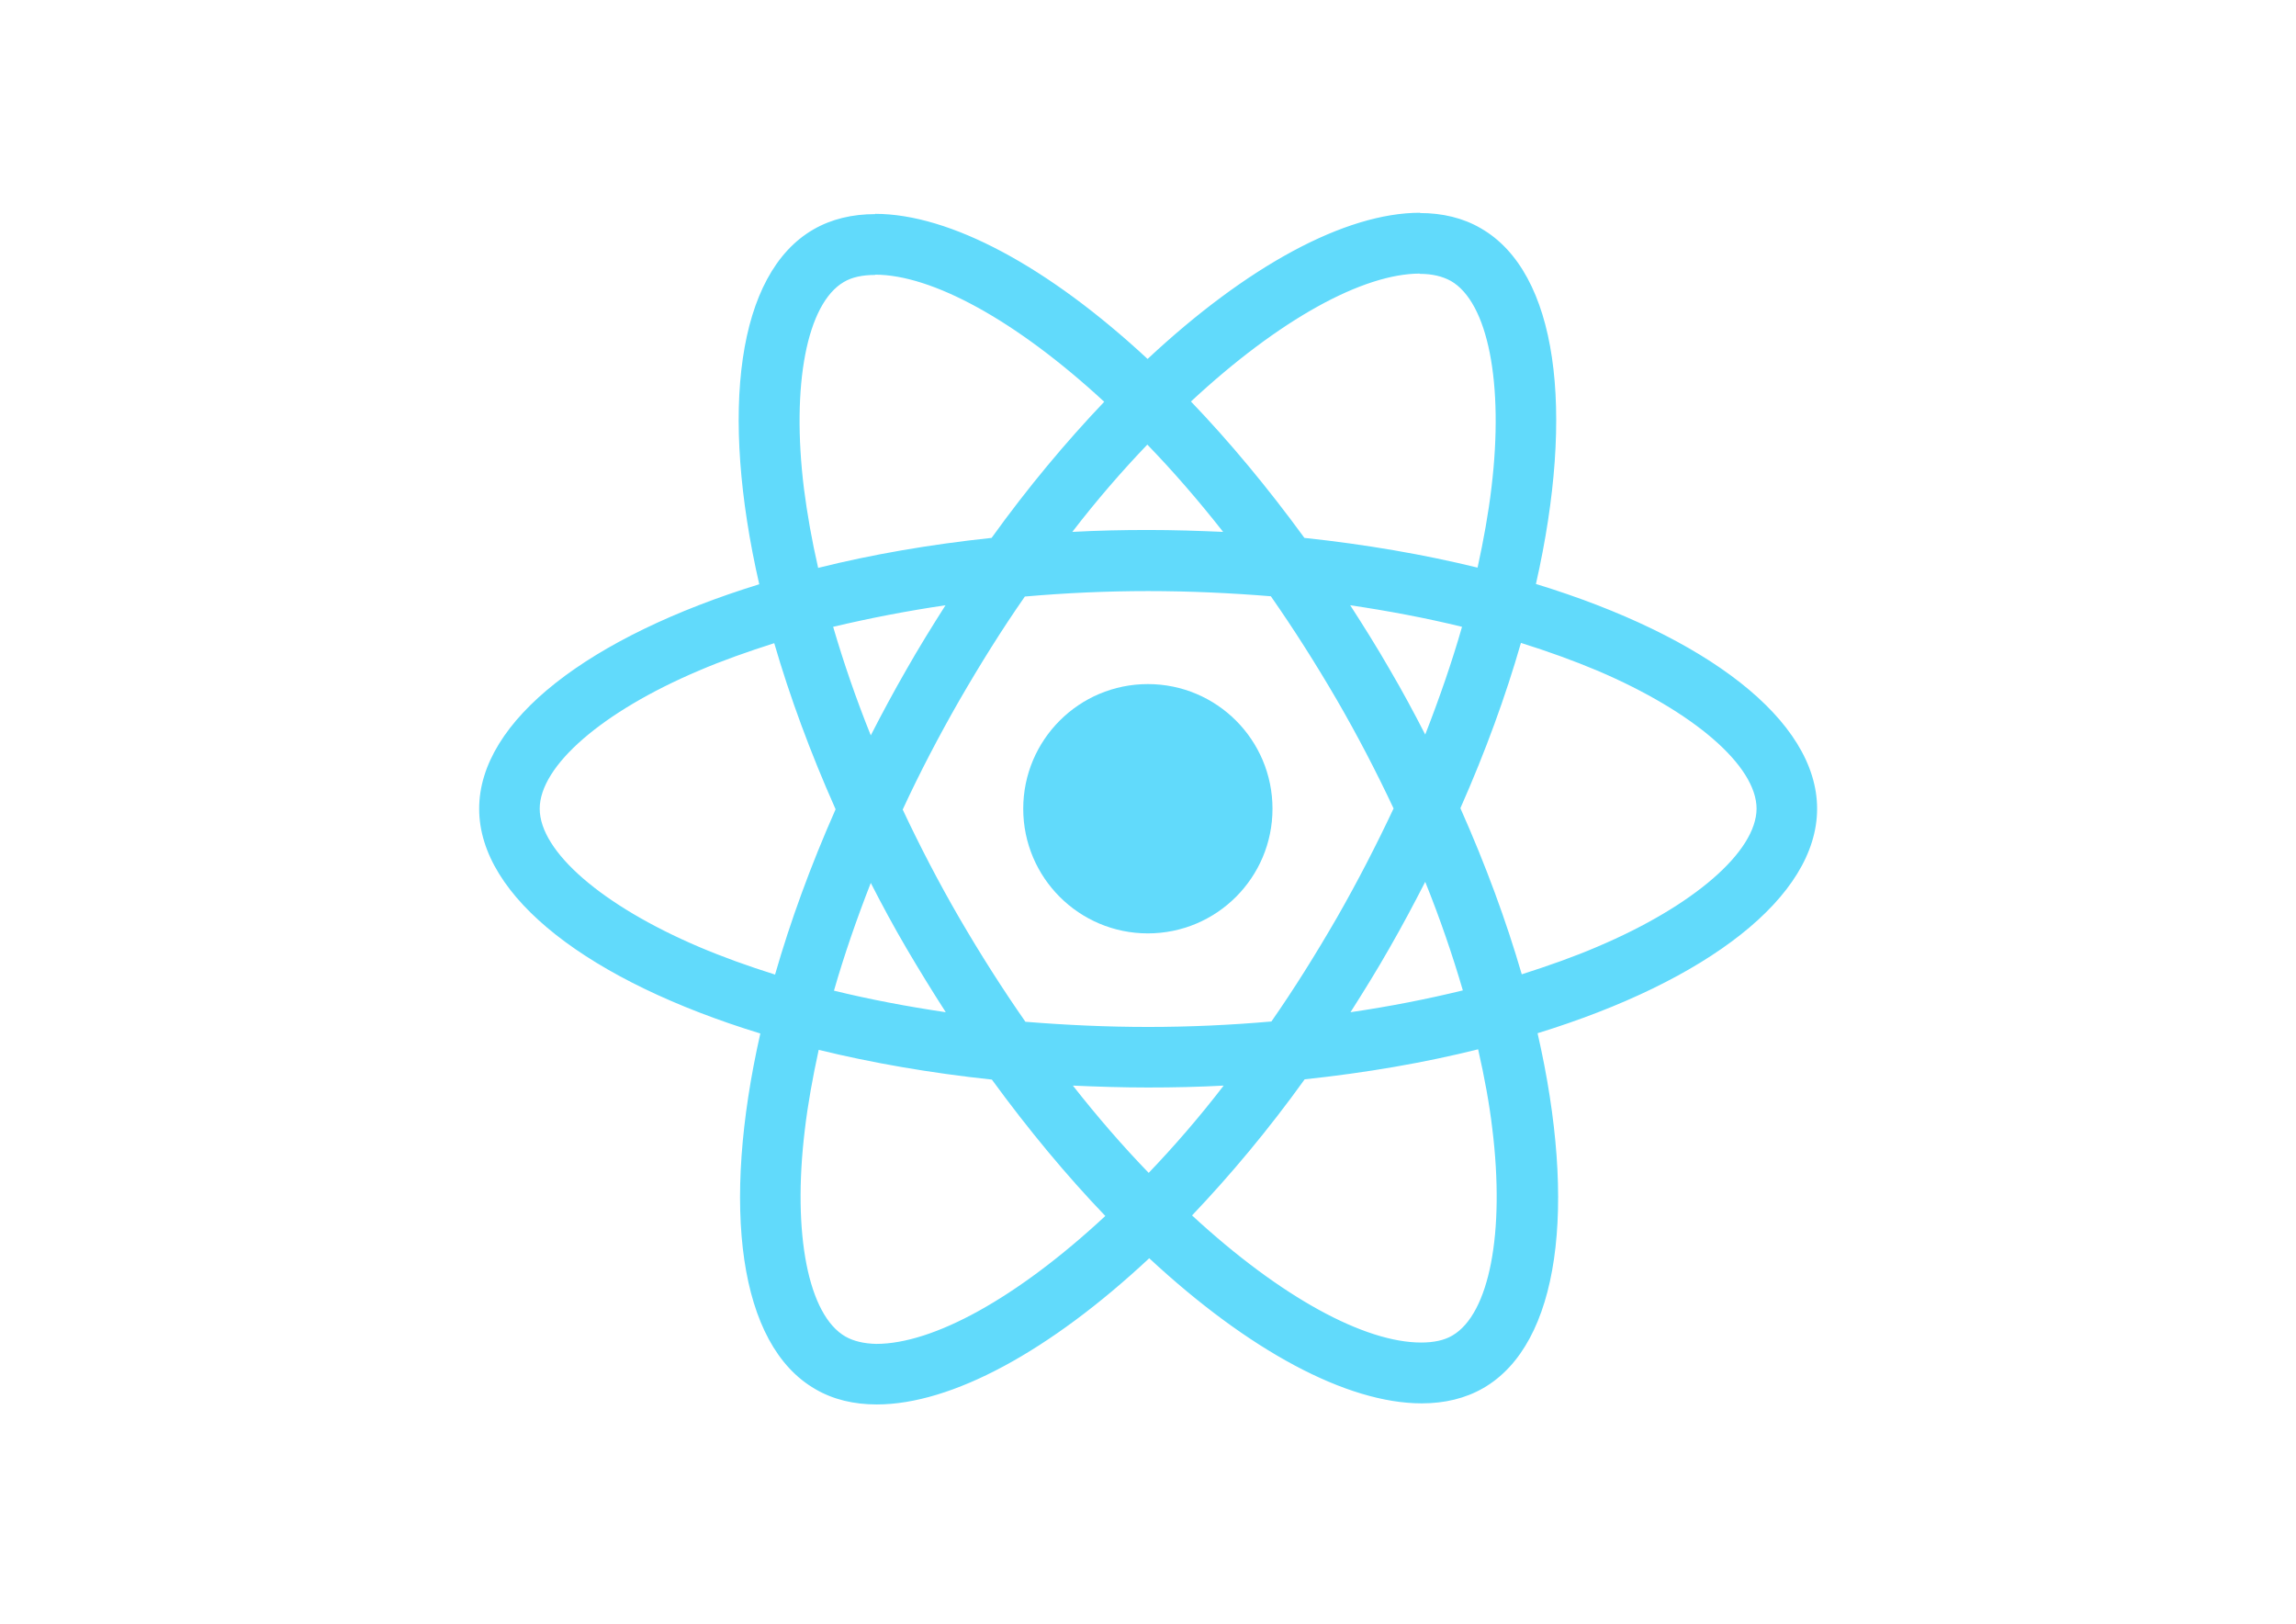
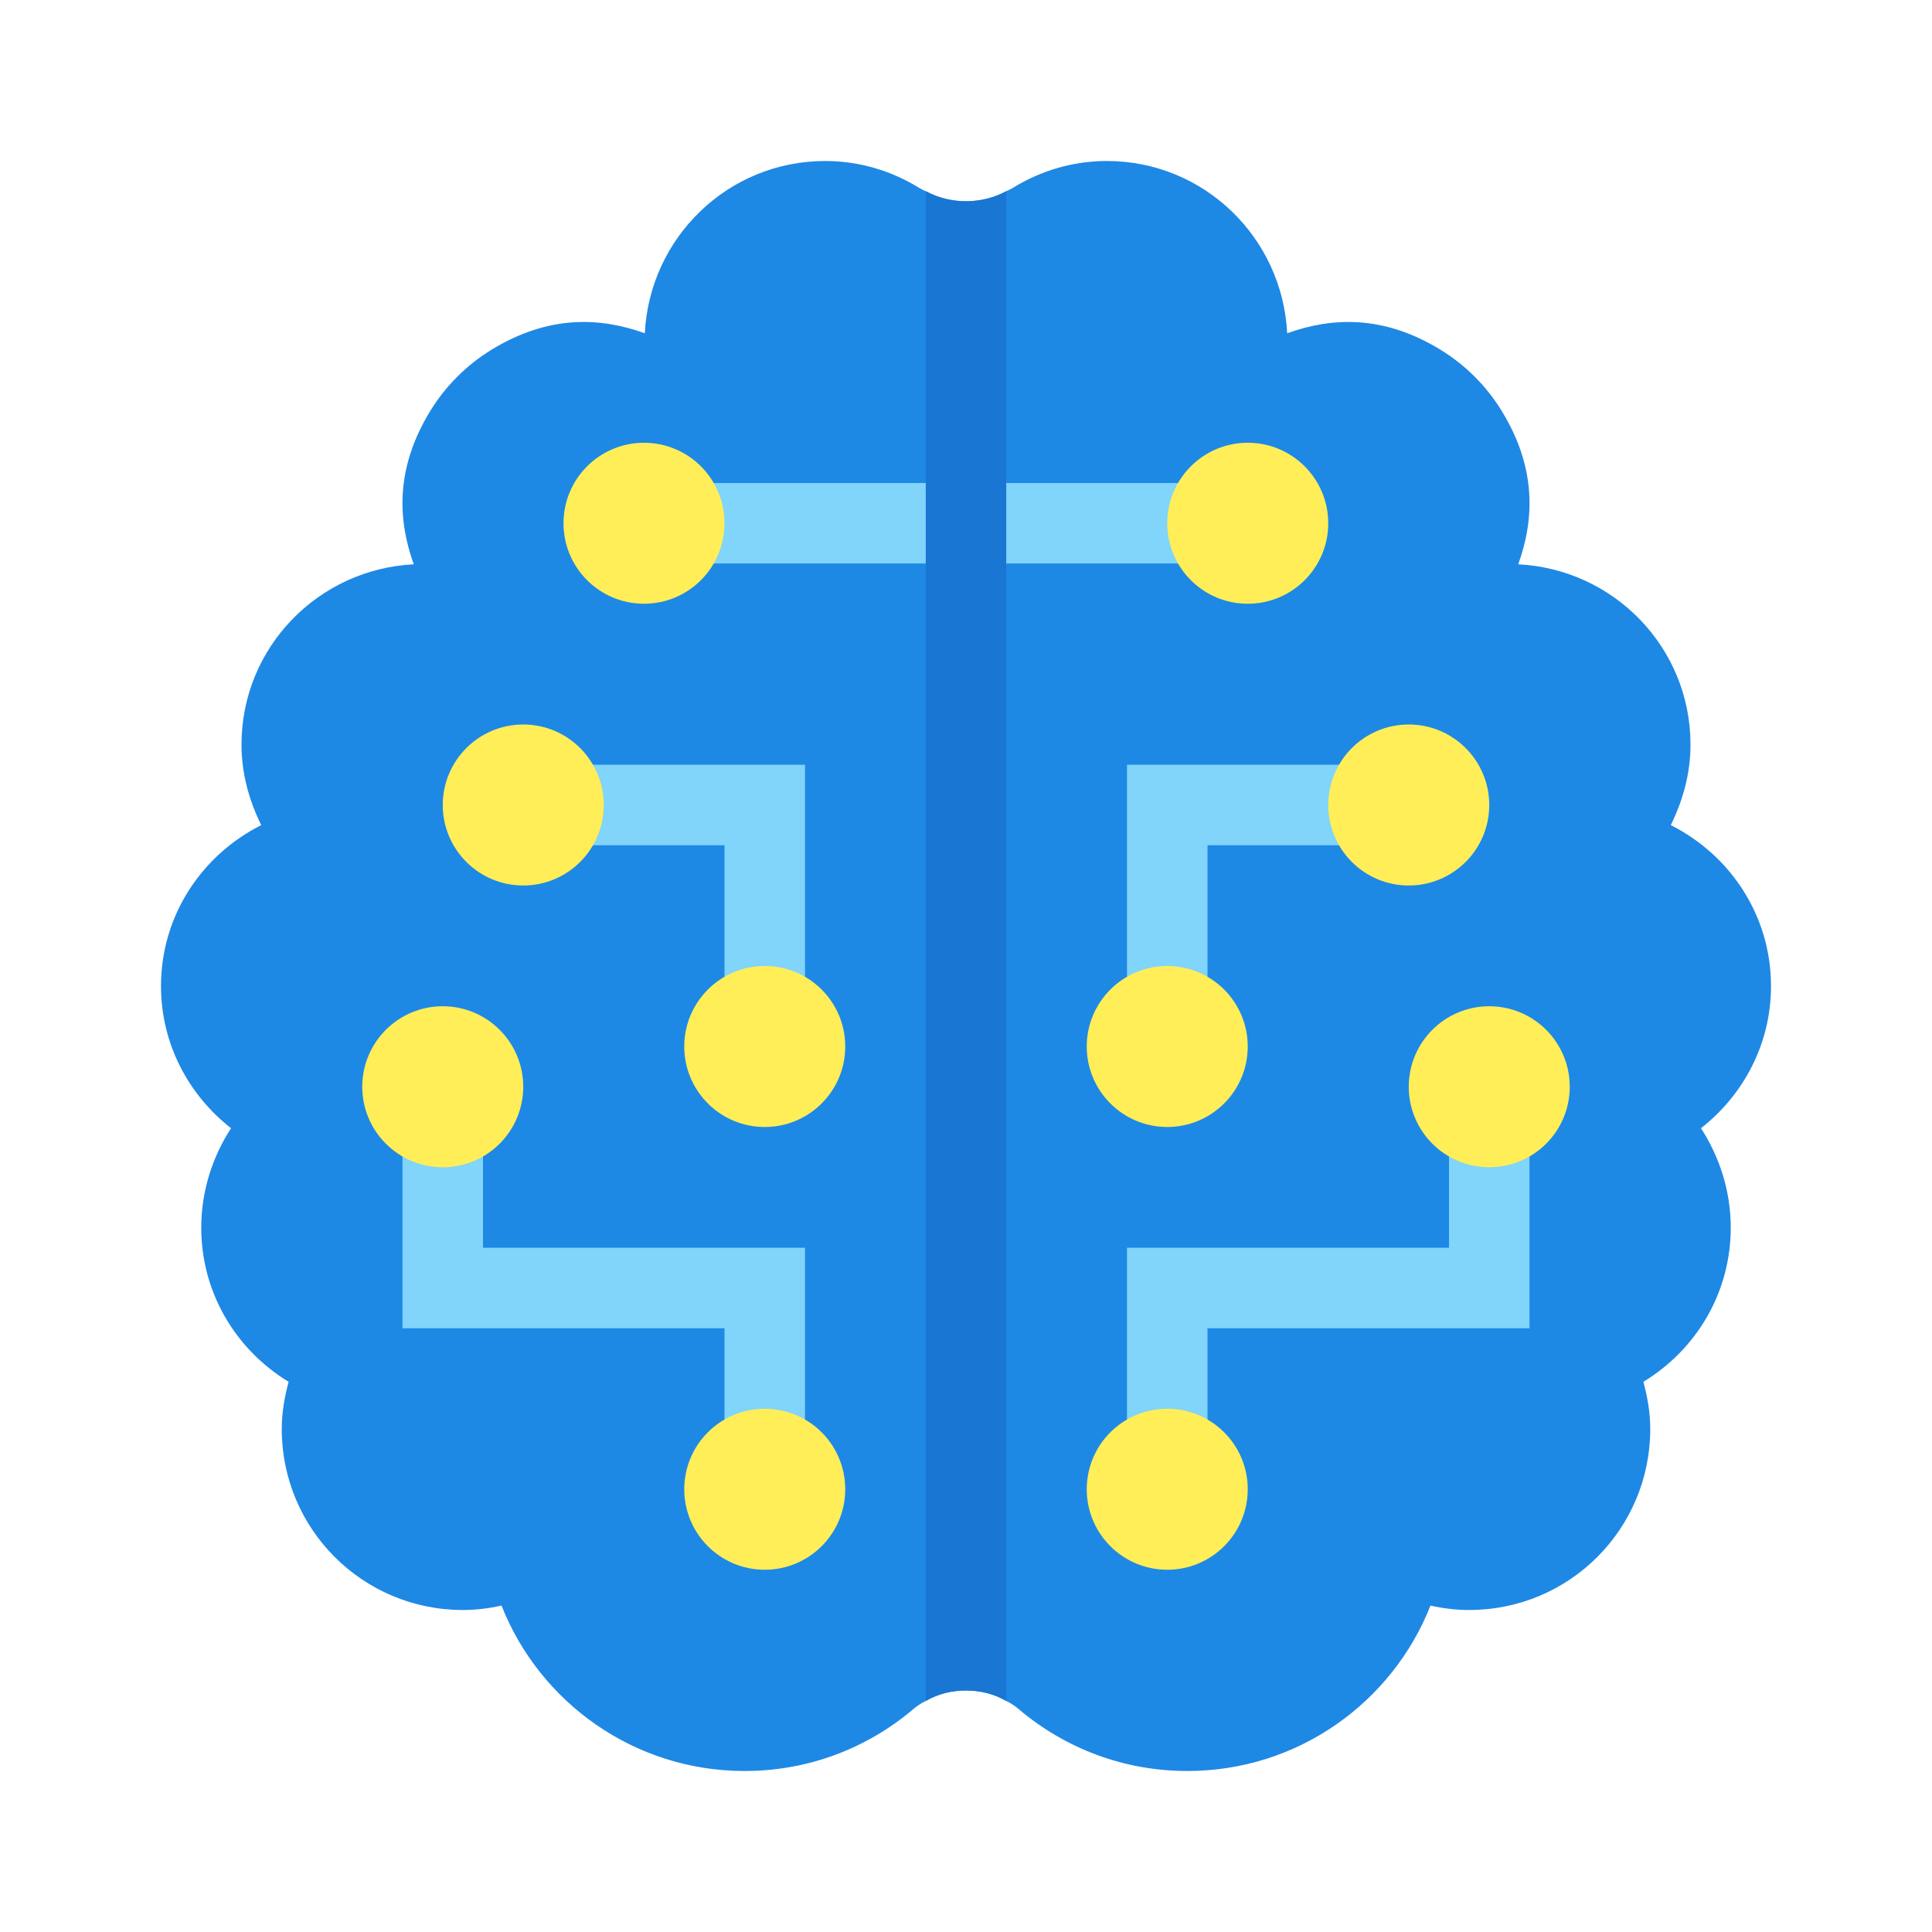
- <svg xmlns="http://www.w3.org/2000/svg" viewBox="0 0 841.9 595.3">
-   <g fill="#61DAFB">
-     <path d="M666.3 296.5c0-32.5-40.7-63.3-103.1-82.4 14.4-63.6 8-114.2-20.2-130.4-6.5-3.8-14.1-5.6-22.4-5.6v22.3c4.6 0 8.3.9 11.4 2.6 13.6 7.8 19.5 37.5 14.9 75.7-1.1 9.4-2.9 19.3-5.1 29.4-19.6-4.8-41-8.5-63.5-10.9-13.5-18.5-27.5-35.3-41.6-50 32.6-30.3 63.2-46.9 84-46.9V78c-27.5 0-63.5 19.6-99.9 53.6-36.4-33.8-72.4-53.2-99.9-53.2v22.3c20.7 0 51.4 16.5 84 46.6-14 14.7-28 31.4-41.3 49.9-22.6 2.4-44 6.1-63.6 11-2.3-10-4-19.7-5.2-29-4.7-38.2 1.1-67.9 14.6-75.8 3-1.8 6.9-2.6 11.5-2.6V78.5c-8.4 0-16 1.8-22.6 5.6-28.1 16.2-34.4 66.7-19.9 130.1-62.2 19.2-102.7 49.9-102.7 82.3 0 32.5 40.7 63.3 103.1 82.4-14.4 63.6-8 114.2 20.2 130.4 6.5 3.8 14.1 5.6 22.5 5.6 27.5 0 63.5-19.6 99.9-53.6 36.4 33.8 72.4 53.2 99.9 53.2 8.4 0 16-1.8 22.6-5.6 28.1-16.2 34.4-66.7 19.9-130.1 62-19.1 102.5-49.9 102.5-82.3zm-130.2-66.7c-3.7 12.9-8.3 26.2-13.5 39.5-4.1-8-8.4-16-13.1-24-4.6-8-9.5-15.8-14.4-23.4 14.2 2.1 27.9 4.7 41 7.9zm-45.8 106.5c-7.8 13.5-15.8 26.3-24.1 38.2-14.9 1.3-30 2-45.2 2-15.1 0-30.2-.7-45-1.9-8.3-11.9-16.4-24.6-24.2-38-7.6-13.1-14.5-26.4-20.8-39.8 6.2-13.4 13.2-26.8 20.7-39.9 7.8-13.5 15.8-26.3 24.1-38.2 14.9-1.3 30-2 45.2-2 15.1 0 30.2.7 45 1.9 8.3 11.9 16.4 24.6 24.2 38 7.6 13.1 14.5 26.4 20.8 39.8-6.3 13.4-13.2 26.8-20.7 39.9zm32.3-13c5.4 13.4 10 26.8 13.8 39.8-13.1 3.2-26.9 5.9-41.2 8 4.9-7.7 9.8-15.6 14.4-23.7 4.6-8 8.9-16.1 13-24.1zM421.2 430c-9.3-9.6-18.6-20.3-27.8-32 9 .4 18.2.7 27.5.7 9.4 0 18.7-.2 27.8-.7-9 11.7-18.3 22.4-27.5 32zm-74.4-58.9c-14.2-2.1-27.9-4.7-41-7.9 3.7-12.9 8.3-26.2 13.5-39.5 4.1 8 8.4 16 13.1 24 4.7 8 9.5 15.8 14.4 23.4zM420.7 163c9.3 9.6 18.6 20.3 27.8 32-9-.4-18.2-.7-27.5-.7-9.4 0-18.7.2-27.8.7 9-11.7 18.3-22.4 27.5-32zm-74 58.9c-4.9 7.7-9.8 15.6-14.4 23.7-4.6 8-8.9 16-13 24-5.4-13.4-10-26.8-13.8-39.8 13.1-3.1 26.9-5.8 41.2-7.9zm-90.5 125.2c-35.4-15.1-58.3-34.9-58.3-50.6 0-15.7 22.9-35.6 58.3-50.6 8.6-3.7 18-7 27.7-10.1 5.7 19.6 13.2 40 22.5 60.9-9.2 20.8-16.6 41.1-22.2 60.6-9.9-3.1-19.3-6.5-28-10.2zM310 490c-13.6-7.8-19.5-37.5-14.9-75.7 1.1-9.4 2.9-19.3 5.1-29.4 19.6 4.8 41 8.5 63.5 10.9 13.5 18.5 27.5 35.3 41.6 50-32.6 30.3-63.2 46.9-84 46.9-4.5-.1-8.3-1-11.3-2.7zm237.2-76.2c4.7 38.2-1.1 67.9-14.6 75.8-3 1.8-6.9 2.6-11.5 2.6-20.7 0-51.4-16.5-84-46.6 14-14.7 28-31.4 41.3-49.9 22.6-2.4 44-6.1 63.6-11 2.3 10.1 4.1 19.8 5.2 29.1zm38.5-66.7c-8.6 3.7-18 7-27.7 10.1-5.7-19.6-13.2-40-22.5-60.9 9.2-20.8 16.6-41.1 22.2-60.6 9.9 3.1 19.3 6.5 28.1 10.2 35.4 15.1 58.3 34.9 58.3 50.6-.1 15.7-23 35.6-58.4 50.6zM320.8 78.4z" />
-     <circle cx="420.9" cy="296.5" r="45.7" />
-     <path d="M520.5 78.1z" />
-   </g>
+ <svg xmlns="http://www.w3.org/2000/svg" viewBox="0 0 48 48">
+   <path fill="#1e88e5" d="M44,24.5c0-1.76-1.02-3.26-2.49-4c0.3-0.61,0.49-1.28,0.49-2c0-2.41-1.9-4.36-4.28-4.48 c0.4-1.11,0.46-2.39-0.41-3.81c-0.38-0.62-0.9-1.14-1.52-1.52c-1.42-0.87-2.7-0.81-3.81-0.41C31.86,5.9,29.91,4,27.5,4 c-0.86,0-1.66,0.25-2.34,0.67C25.11,4.7,25.05,4.73,25,4.75C24.69,4.92,24.34,5,24,5s-0.69-0.08-1-0.25 c-0.05-0.02-0.11-0.05-0.16-0.08C22.16,4.25,21.36,4,20.5,4c-2.41,0-4.36,1.9-4.48,4.28c-1.11-0.4-2.39-0.46-3.81,0.41 c-0.62,0.38-1.14,0.9-1.52,1.52c-0.87,1.42-0.81,2.7-0.41,3.81C7.9,14.14,6,16.09,6,18.5c0,0.72,0.19,1.39,0.49,2 C5.02,21.24,4,22.74,4,24.5c0,1.44,0.69,2.71,1.74,3.53C5.28,28.74,5,29.59,5,30.5c0,1.63,0.87,3.04,2.17,3.83 C7.07,34.71,7,35.09,7,35.5c0,2.49,2.01,4.5,4.5,4.5c0.33,0,0.65-0.04,0.96-0.11C13.41,42.3,15.76,44,18.5,44 c1.59,0,3.04-0.57,4.17-1.52c0.1-0.09,0.21-0.16,0.33-0.22c0.31-0.18,0.65-0.26,1-0.26s0.69,0.08,1,0.26 c0.12,0.06,0.23,0.13,0.33,0.22C26.46,43.43,27.91,44,29.5,44c2.74,0,5.09-1.7,6.04-4.11C35.85,39.96,36.17,40,36.5,40 c2.49,0,4.5-2.01,4.5-4.5c0-0.41-0.07-0.79-0.17-1.17c1.3-0.79,2.17-2.2,2.17-3.83c0-0.91-0.28-1.76-0.74-2.47 C43.31,27.21,44,25.94,44,24.5z" />
+   <path fill="#81d4fa" d="M16 12H32V14H16zM20 37L18 37 18 33 10 33 10 27 12 27 12 31 20 31z" />
+   <path fill="#ffee58" d="M16 11A2 2 0 1 0 16 15 2 2 0 1 0 16 11zM11 25A2 2 0 1 0 11 29 2 2 0 1 0 11 25zM19 35A2 2 0 1 0 19 39 2 2 0 1 0 19 35z" />
+   <path fill="#81d4fa" d="M30 37L28 37 28 31 36 31 36 27 38 27 38 33 30 33z" />
+   <path fill="#ffee58" d="M37 25A2 2 0 1 0 37 29 2 2 0 1 0 37 25zM29 35A2 2 0 1 0 29 39 2 2 0 1 0 29 35zM31 11A2 2 0 1 0 31 15 2 2 0 1 0 31 11z" />
+   <path fill="#1976d2" d="M25,4.75v37.51C24.69,42.08,24.35,42,24,42s-0.69,0.08-1,0.26V4.75C23.31,4.92,23.66,5,24,5 S24.69,4.92,25,4.75z" />
+   <path fill="#81d4fa" d="M20 26L18 26 18 21 13 21 13 19 20 19z" />
+   <path fill="#ffee58" d="M19 24A2 2 0 1 0 19 28 2 2 0 1 0 19 24zM13 18A2 2 0 1 0 13 22 2 2 0 1 0 13 18z" />
+   <path fill="#81d4fa" d="M30 26L28 26 28 19 35 19 35 21 30 21z" />
+   <path fill="#ffee58" d="M29 24A2 2 0 1 0 29 28 2 2 0 1 0 29 24zM35 18A2 2 0 1 0 35 22 2 2 0 1 0 35 18z" />
</svg>
